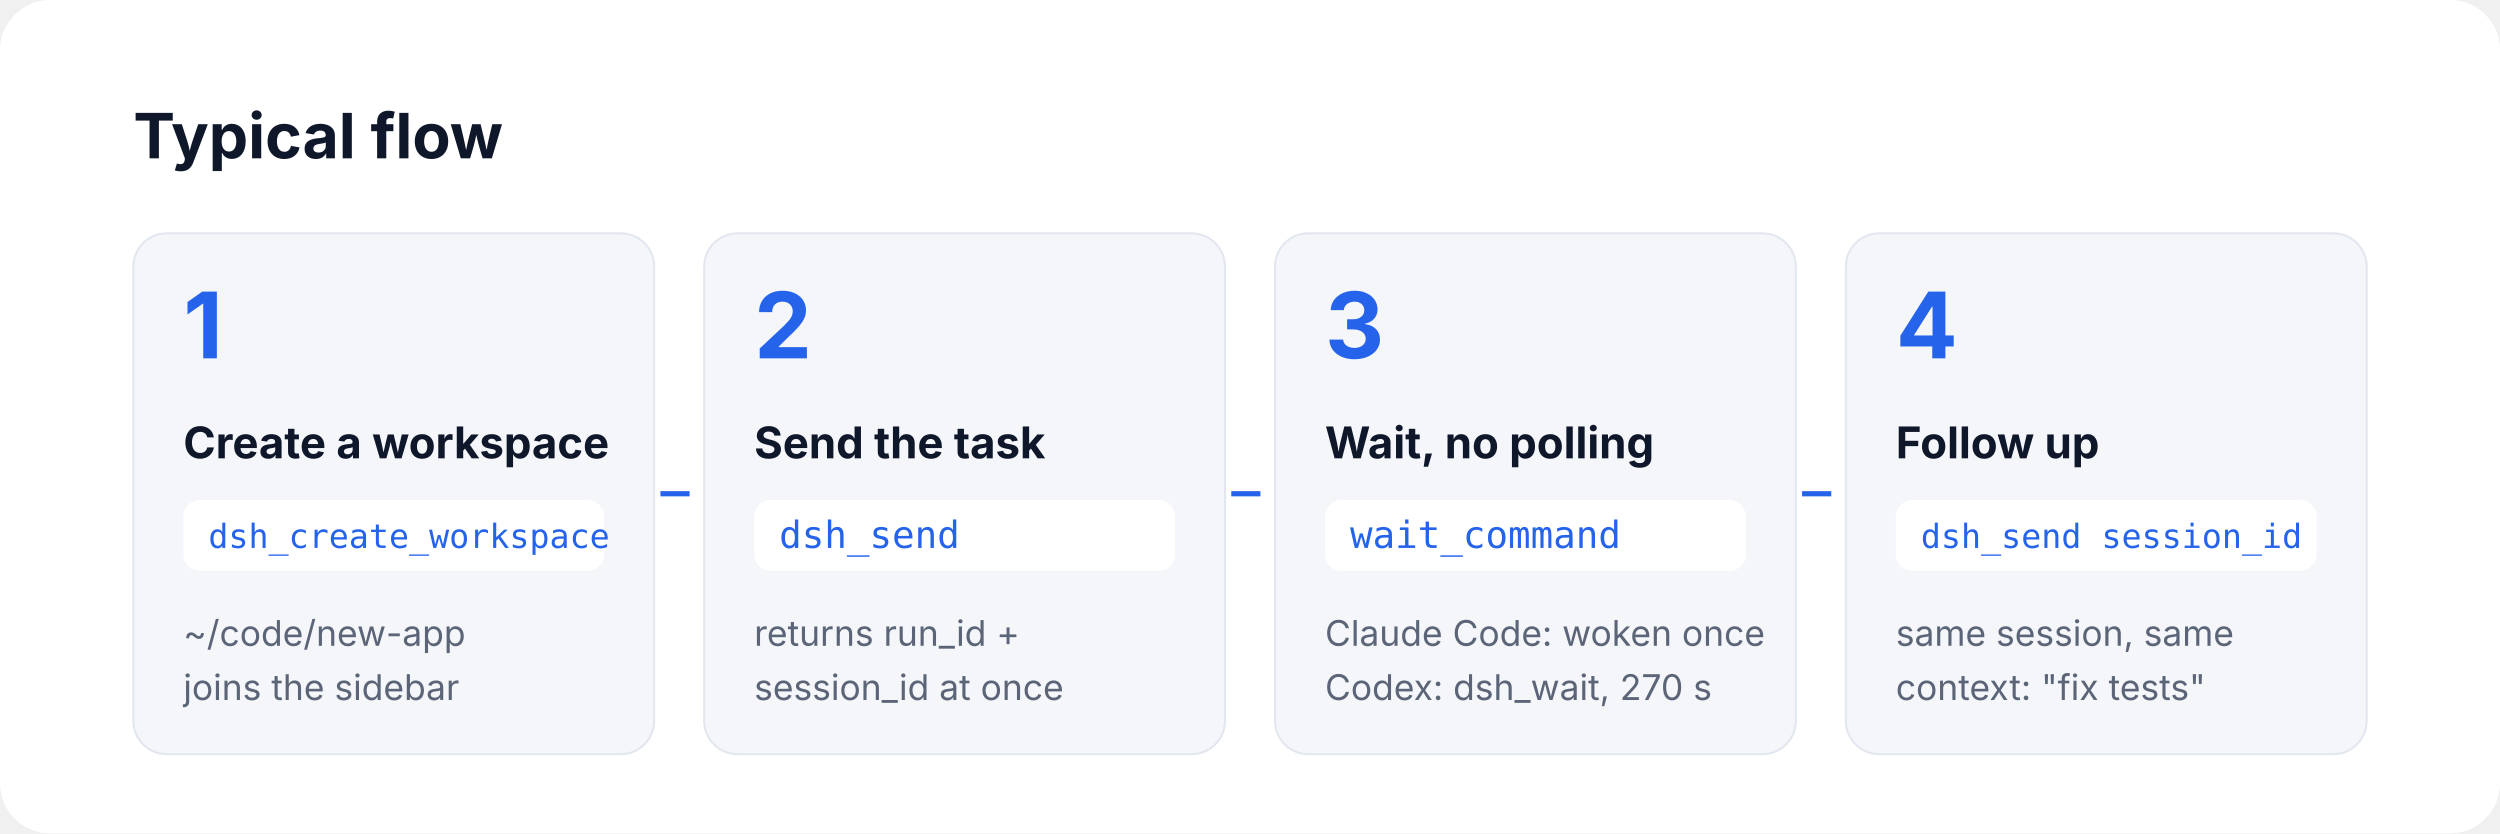
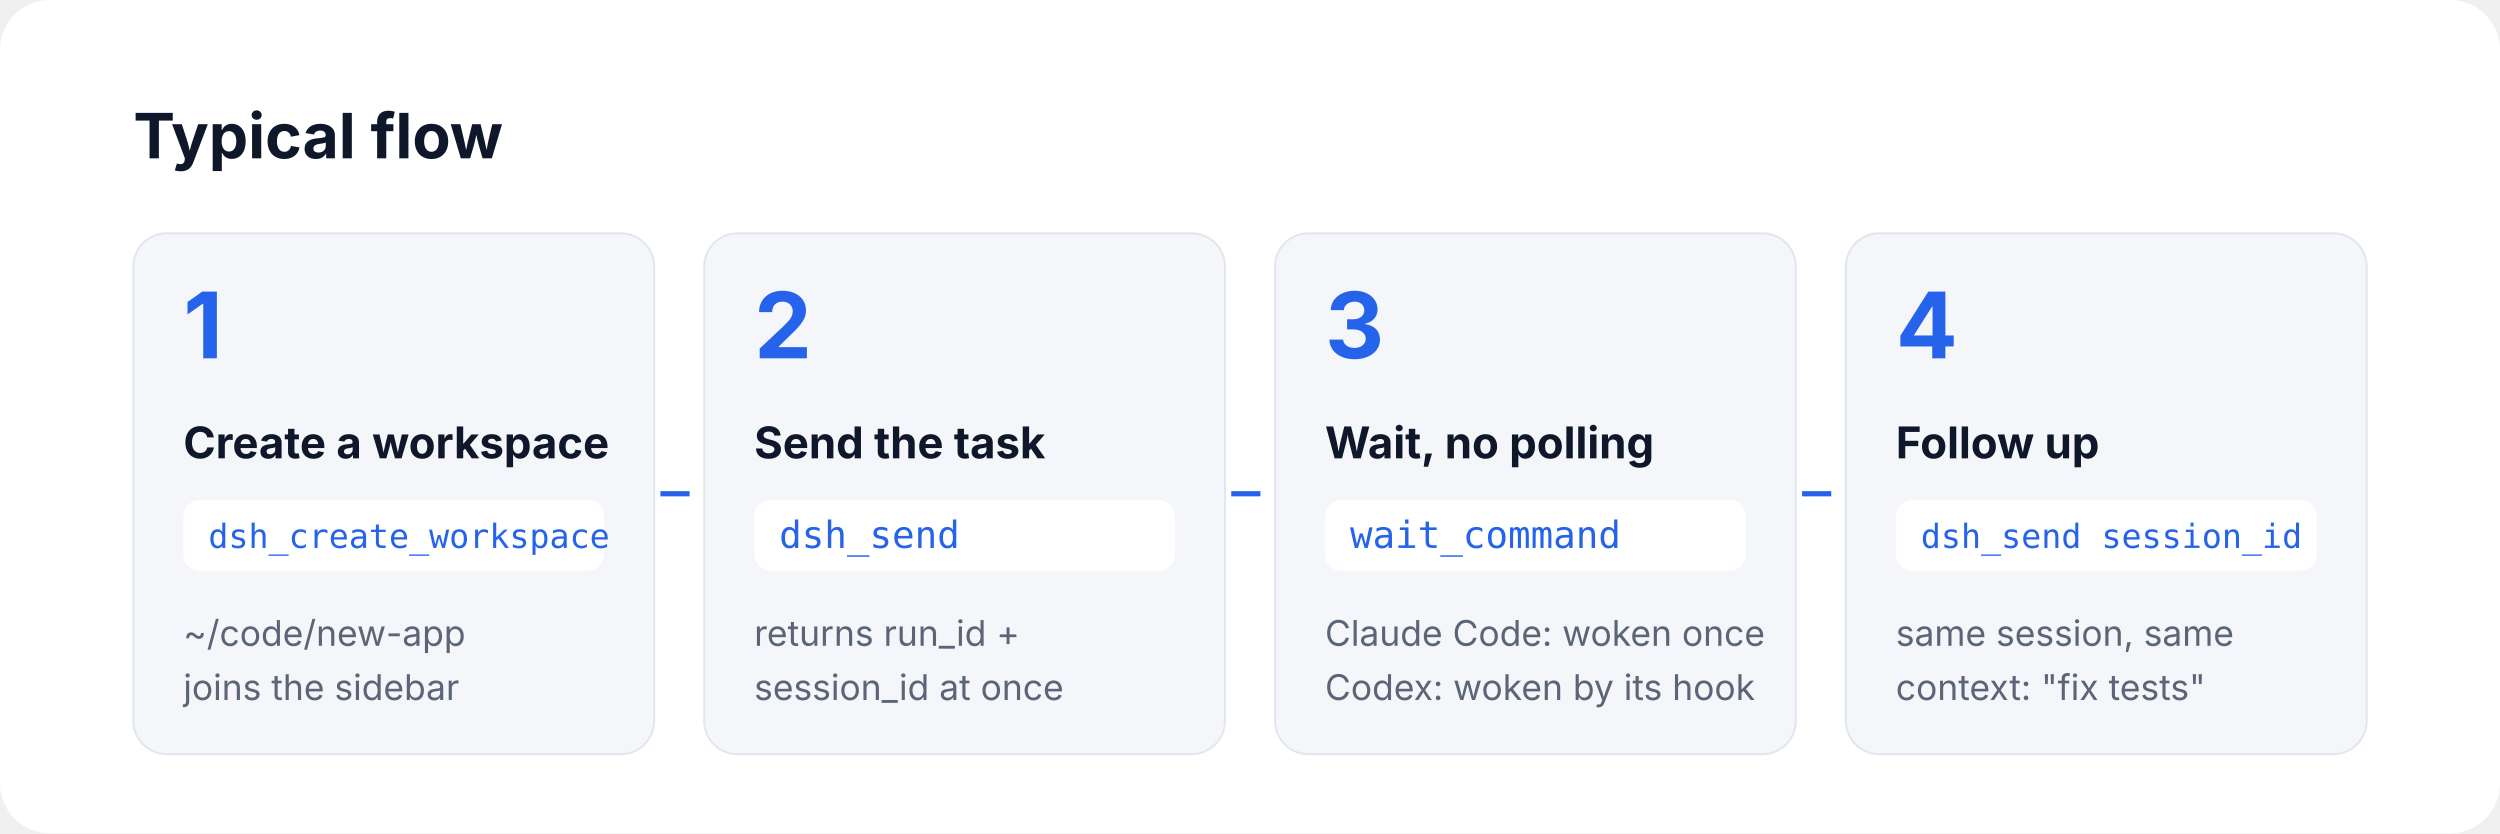
<svg xmlns="http://www.w3.org/2000/svg" width="1200" height="400" viewBox="0 0 1200 400" role="img" aria-labelledby="title desc">
  <rect width="1200" height="400" rx="24" fill="#FFFFFF" />
  <text x="64" y="76" font-family="-apple-system, BlinkMacSystemFont, &quot;Segoe UI&quot;, &quot;PingFang SC&quot;, &quot;Microsoft YaHei&quot;, sans-serif" font-size="30" fill="#0F172A" font-weight="700">Typical flow</text>
  <rect x="64" y="112" width="250" height="250" rx="16" fill="#F4F6FA" stroke="#E2E7EF" stroke-width="1" />
  <text x="88" y="172" font-family="-apple-system, BlinkMacSystemFont, &quot;Segoe UI&quot;, &quot;PingFang SC&quot;, &quot;Microsoft YaHei&quot;, sans-serif" font-size="44" fill="#2563EB" font-weight="700">1</text>
  <text x="88" y="220" font-family="-apple-system, BlinkMacSystemFont, &quot;Segoe UI&quot;, &quot;PingFang SC&quot;, &quot;Microsoft YaHei&quot;, sans-serif" font-size="21" fill="#0F172A" font-weight="700" opacity="1.000">Create a workspace</text>
  <rect x="88" y="240" width="202" height="34" rx="8" fill="#FFFFFF" opacity="1.000" />
  <text x="100" y="263" font-family="ui-monospace, SFMono-Regular, Menlo, Consolas, monospace" font-size="16" fill="#2563EB" opacity="1.000">dsh_create_workspace</text>
  <text x="88" y="310" font-family="-apple-system, BlinkMacSystemFont, &quot;Segoe UI&quot;, &quot;PingFang SC&quot;, &quot;Microsoft YaHei&quot;, sans-serif" font-size="17" fill="#5B6577" opacity="1.000">~/code/new-app</text>
  <text x="88" y="336" font-family="-apple-system, BlinkMacSystemFont, &quot;Segoe UI&quot;, &quot;PingFang SC&quot;, &quot;Microsoft YaHei&quot;, sans-serif" font-size="17" fill="#5B6577" opacity="1.000">joins the sidebar</text>
  <path d="M317 237 l14 0" stroke="#2563EB" stroke-width="2.5" />
  <rect x="338" y="112" width="250" height="250" rx="16" fill="#F4F6FA" stroke="#E2E7EF" stroke-width="1" />
  <text x="362" y="172" font-family="-apple-system, BlinkMacSystemFont, &quot;Segoe UI&quot;, &quot;PingFang SC&quot;, &quot;Microsoft YaHei&quot;, sans-serif" font-size="44" fill="#2563EB" font-weight="700">2</text>
  <text x="362" y="220" font-family="-apple-system, BlinkMacSystemFont, &quot;Segoe UI&quot;, &quot;PingFang SC&quot;, &quot;Microsoft YaHei&quot;, sans-serif" font-size="21" fill="#0F172A" font-weight="700" opacity="1.000">Send the task</text>
  <rect x="362" y="240" width="202" height="34" rx="8" fill="#FFFFFF" opacity="1.000" />
  <text x="374" y="263" font-family="ui-monospace, SFMono-Regular, Menlo, Consolas, monospace" font-size="18" fill="#2563EB" opacity="1.000">dsh_send</text>
  <text x="362" y="310" font-family="-apple-system, BlinkMacSystemFont, &quot;Segoe UI&quot;, &quot;PingFang SC&quot;, &quot;Microsoft YaHei&quot;, sans-serif" font-size="17" fill="#5B6577" opacity="1.000">returns run_id +</text>
  <text x="362" y="336" font-family="-apple-system, BlinkMacSystemFont, &quot;Segoe UI&quot;, &quot;PingFang SC&quot;, &quot;Microsoft YaHei&quot;, sans-serif" font-size="17" fill="#5B6577" opacity="1.000">session_id at once</text>
  <path d="M591 237 l14 0" stroke="#2563EB" stroke-width="2.5" />
  <rect x="612" y="112" width="250" height="250" rx="16" fill="#F4F6FA" stroke="#E2E7EF" stroke-width="1" />
  <text x="636" y="172" font-family="-apple-system, BlinkMacSystemFont, &quot;Segoe UI&quot;, &quot;PingFang SC&quot;, &quot;Microsoft YaHei&quot;, sans-serif" font-size="44" fill="#2563EB" font-weight="700">3</text>
  <text x="636" y="220" font-family="-apple-system, BlinkMacSystemFont, &quot;Segoe UI&quot;, &quot;PingFang SC&quot;, &quot;Microsoft YaHei&quot;, sans-serif" font-size="21" fill="#0F172A" font-weight="700" opacity="1.000">Wait, no polling</text>
  <rect x="636" y="240" width="202" height="34" rx="8" fill="#FFFFFF" opacity="1.000" />
  <text x="648" y="263" font-family="ui-monospace, SFMono-Regular, Menlo, Consolas, monospace" font-size="18" fill="#2563EB" opacity="1.000">wait_command</text>
  <text x="636" y="310" font-family="-apple-system, BlinkMacSystemFont, &quot;Segoe UI&quot;, &quot;PingFang SC&quot;, &quot;Microsoft YaHei&quot;, sans-serif" font-size="17" fill="#5B6577" opacity="1.000">Claude Code: woken once</text>
-   <text x="636" y="336" font-family="-apple-system, BlinkMacSystemFont, &quot;Segoe UI&quot;, &quot;PingFang SC&quot;, &quot;Microsoft YaHei&quot;, sans-serif" font-size="17" fill="#5B6577" opacity="1.000">Codex: dsh_wait, 270 s</text>
+   <text x="636" y="336" font-family="-apple-system, BlinkMacSystemFont, &quot;Segoe UI&quot;, &quot;PingFang SC&quot;, &quot;Microsoft YaHei&quot;, sans-serif" font-size="17" fill="#5B6577" opacity="1.000">Codex: woken by its hook</text>
  <path d="M865 237 l14 0" stroke="#2563EB" stroke-width="2.5" />
  <rect x="886" y="112" width="250" height="250" rx="16" fill="#F4F6FA" stroke="#E2E7EF" stroke-width="1" />
  <text x="910" y="172" font-family="-apple-system, BlinkMacSystemFont, &quot;Segoe UI&quot;, &quot;PingFang SC&quot;, &quot;Microsoft YaHei&quot;, sans-serif" font-size="44" fill="#2563EB" font-weight="700">4</text>
  <text x="910" y="220" font-family="-apple-system, BlinkMacSystemFont, &quot;Segoe UI&quot;, &quot;PingFang SC&quot;, &quot;Microsoft YaHei&quot;, sans-serif" font-size="21" fill="#0F172A" font-weight="700" opacity="1.000">Follow up</text>
  <rect x="910" y="240" width="202" height="34" rx="8" fill="#FFFFFF" opacity="1.000" />
  <text x="922" y="263" font-family="ui-monospace, SFMono-Regular, Menlo, Consolas, monospace" font-size="16" fill="#2563EB" opacity="1.000">dsh_send session_id</text>
  <text x="910" y="310" font-family="-apple-system, BlinkMacSystemFont, &quot;Segoe UI&quot;, &quot;PingFang SC&quot;, &quot;Microsoft YaHei&quot;, sans-serif" font-size="17" fill="#5B6577" opacity="1.000">same session, same</text>
  <text x="910" y="336" font-family="-apple-system, BlinkMacSystemFont, &quot;Segoe UI&quot;, &quot;PingFang SC&quot;, &quot;Microsoft YaHei&quot;, sans-serif" font-size="17" fill="#5B6577" opacity="1.000">context: "fix tests"</text>
</svg>
